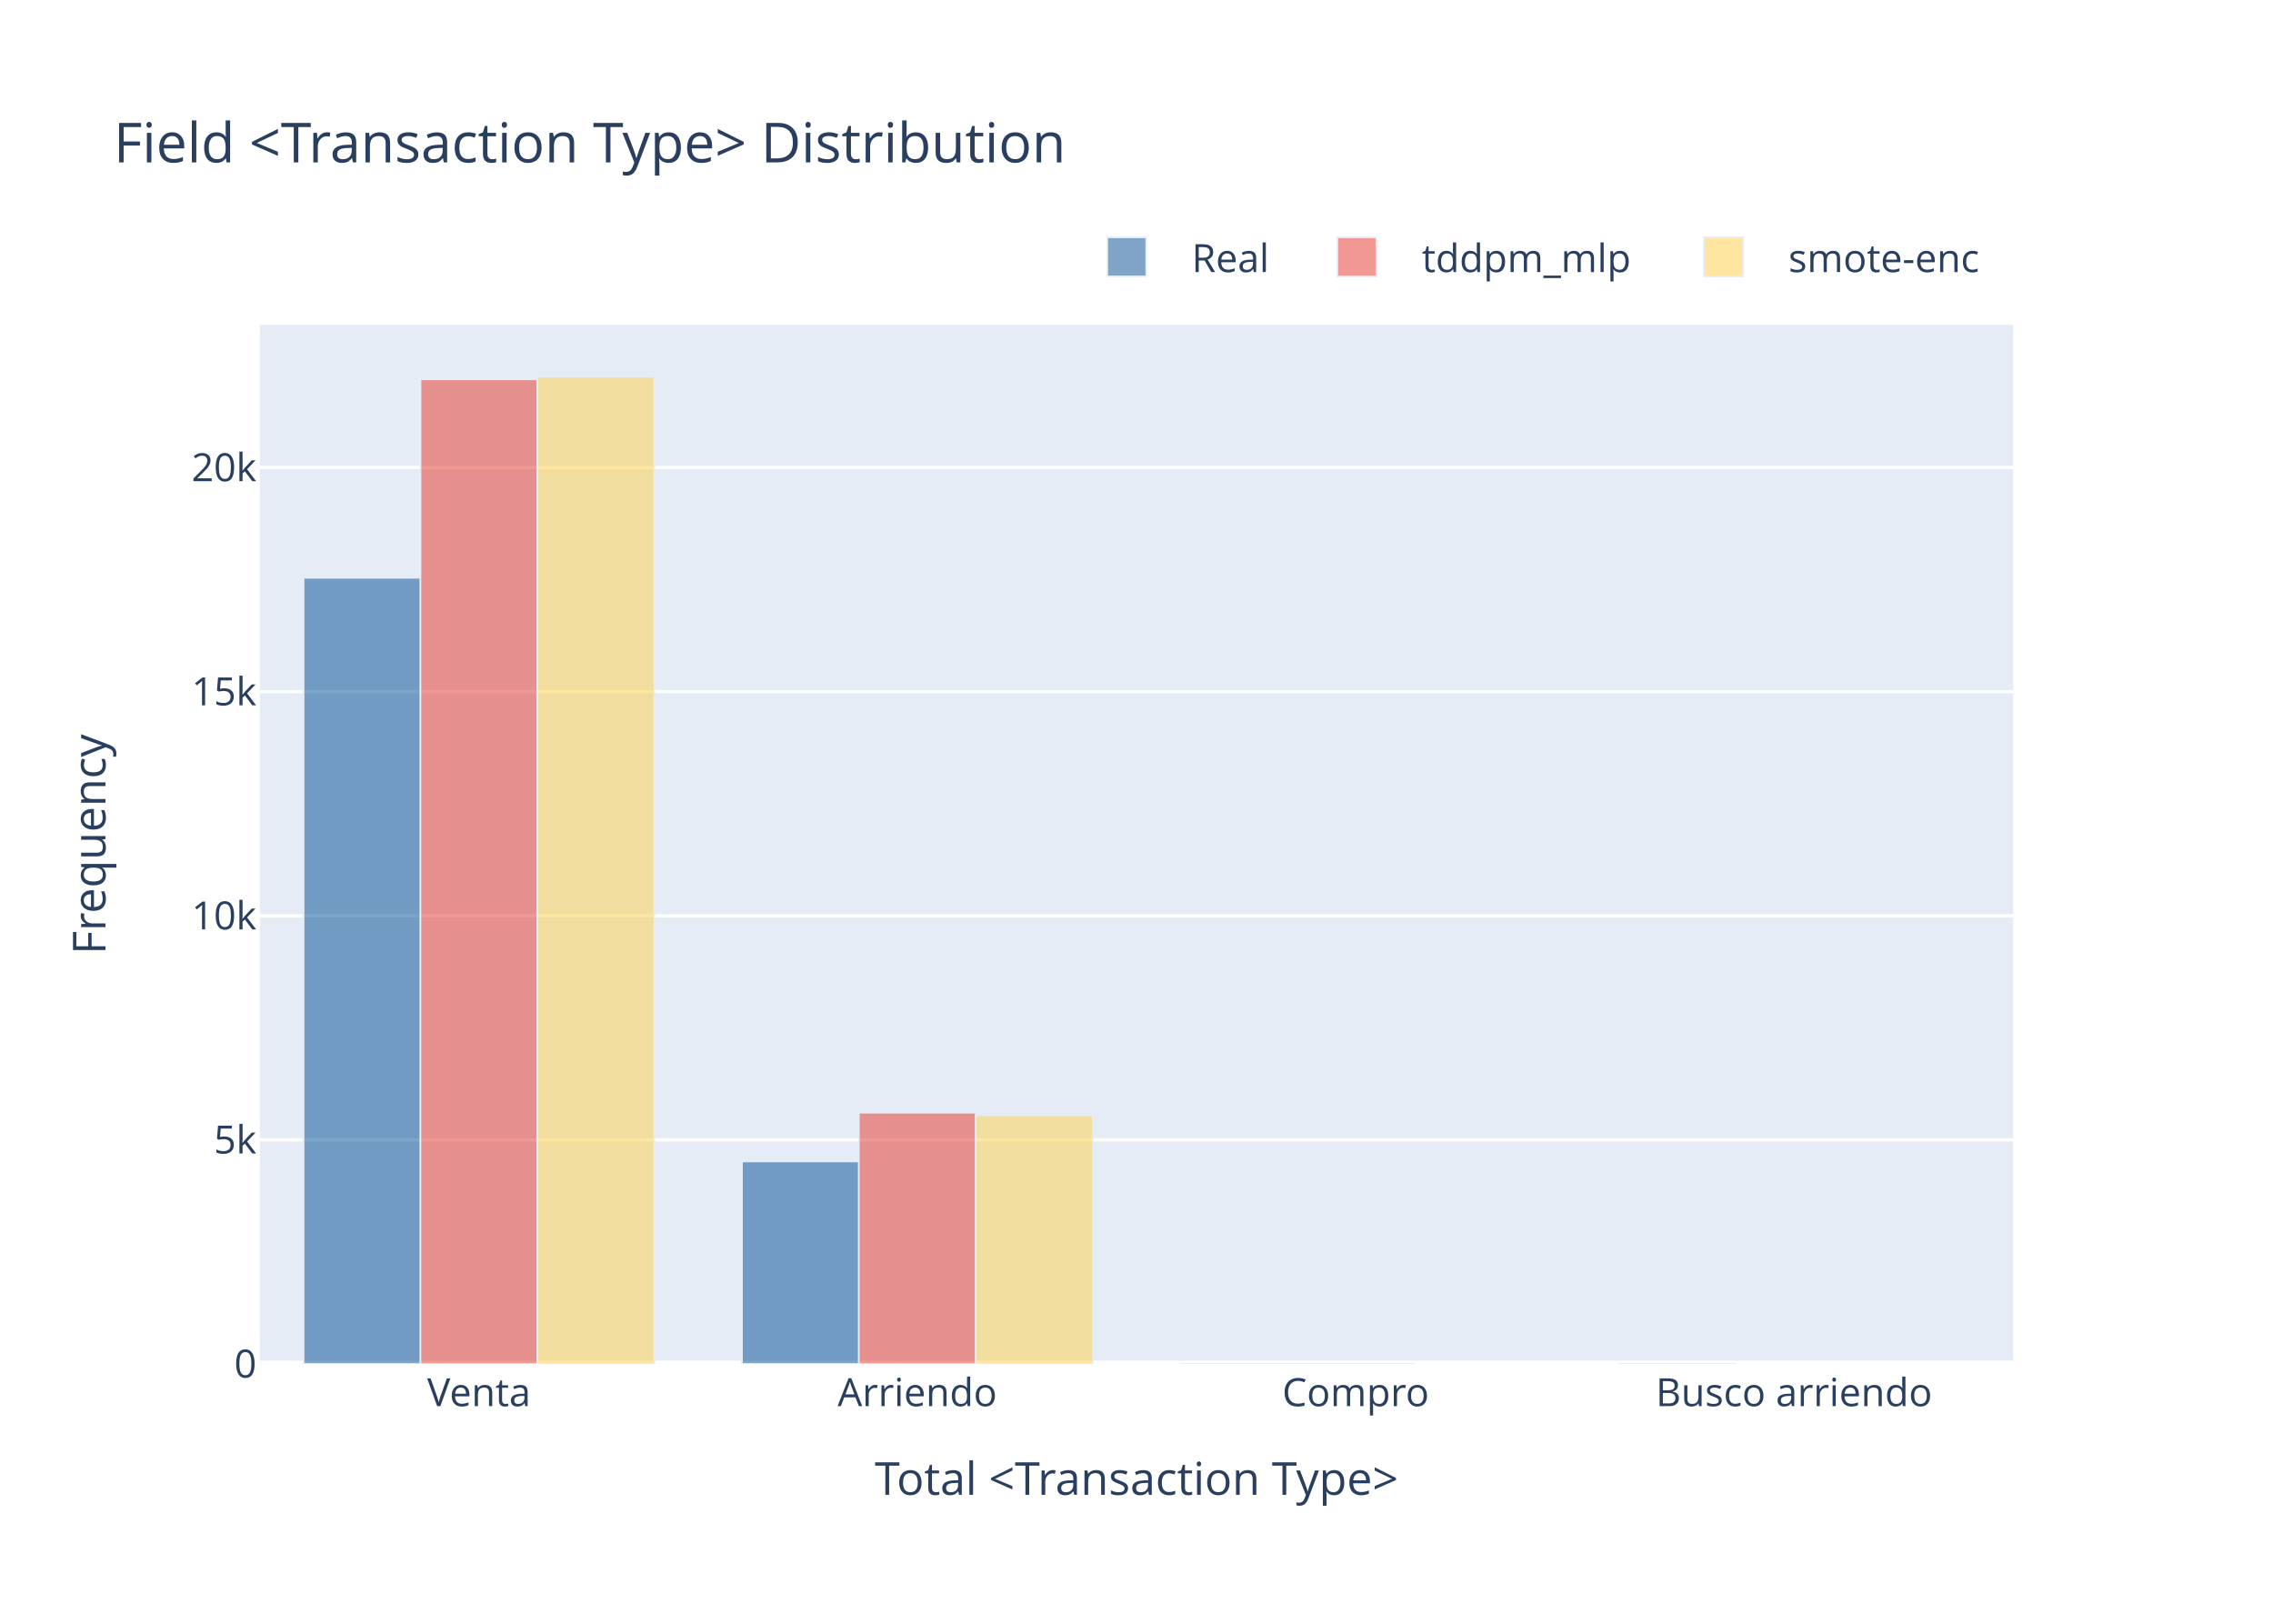
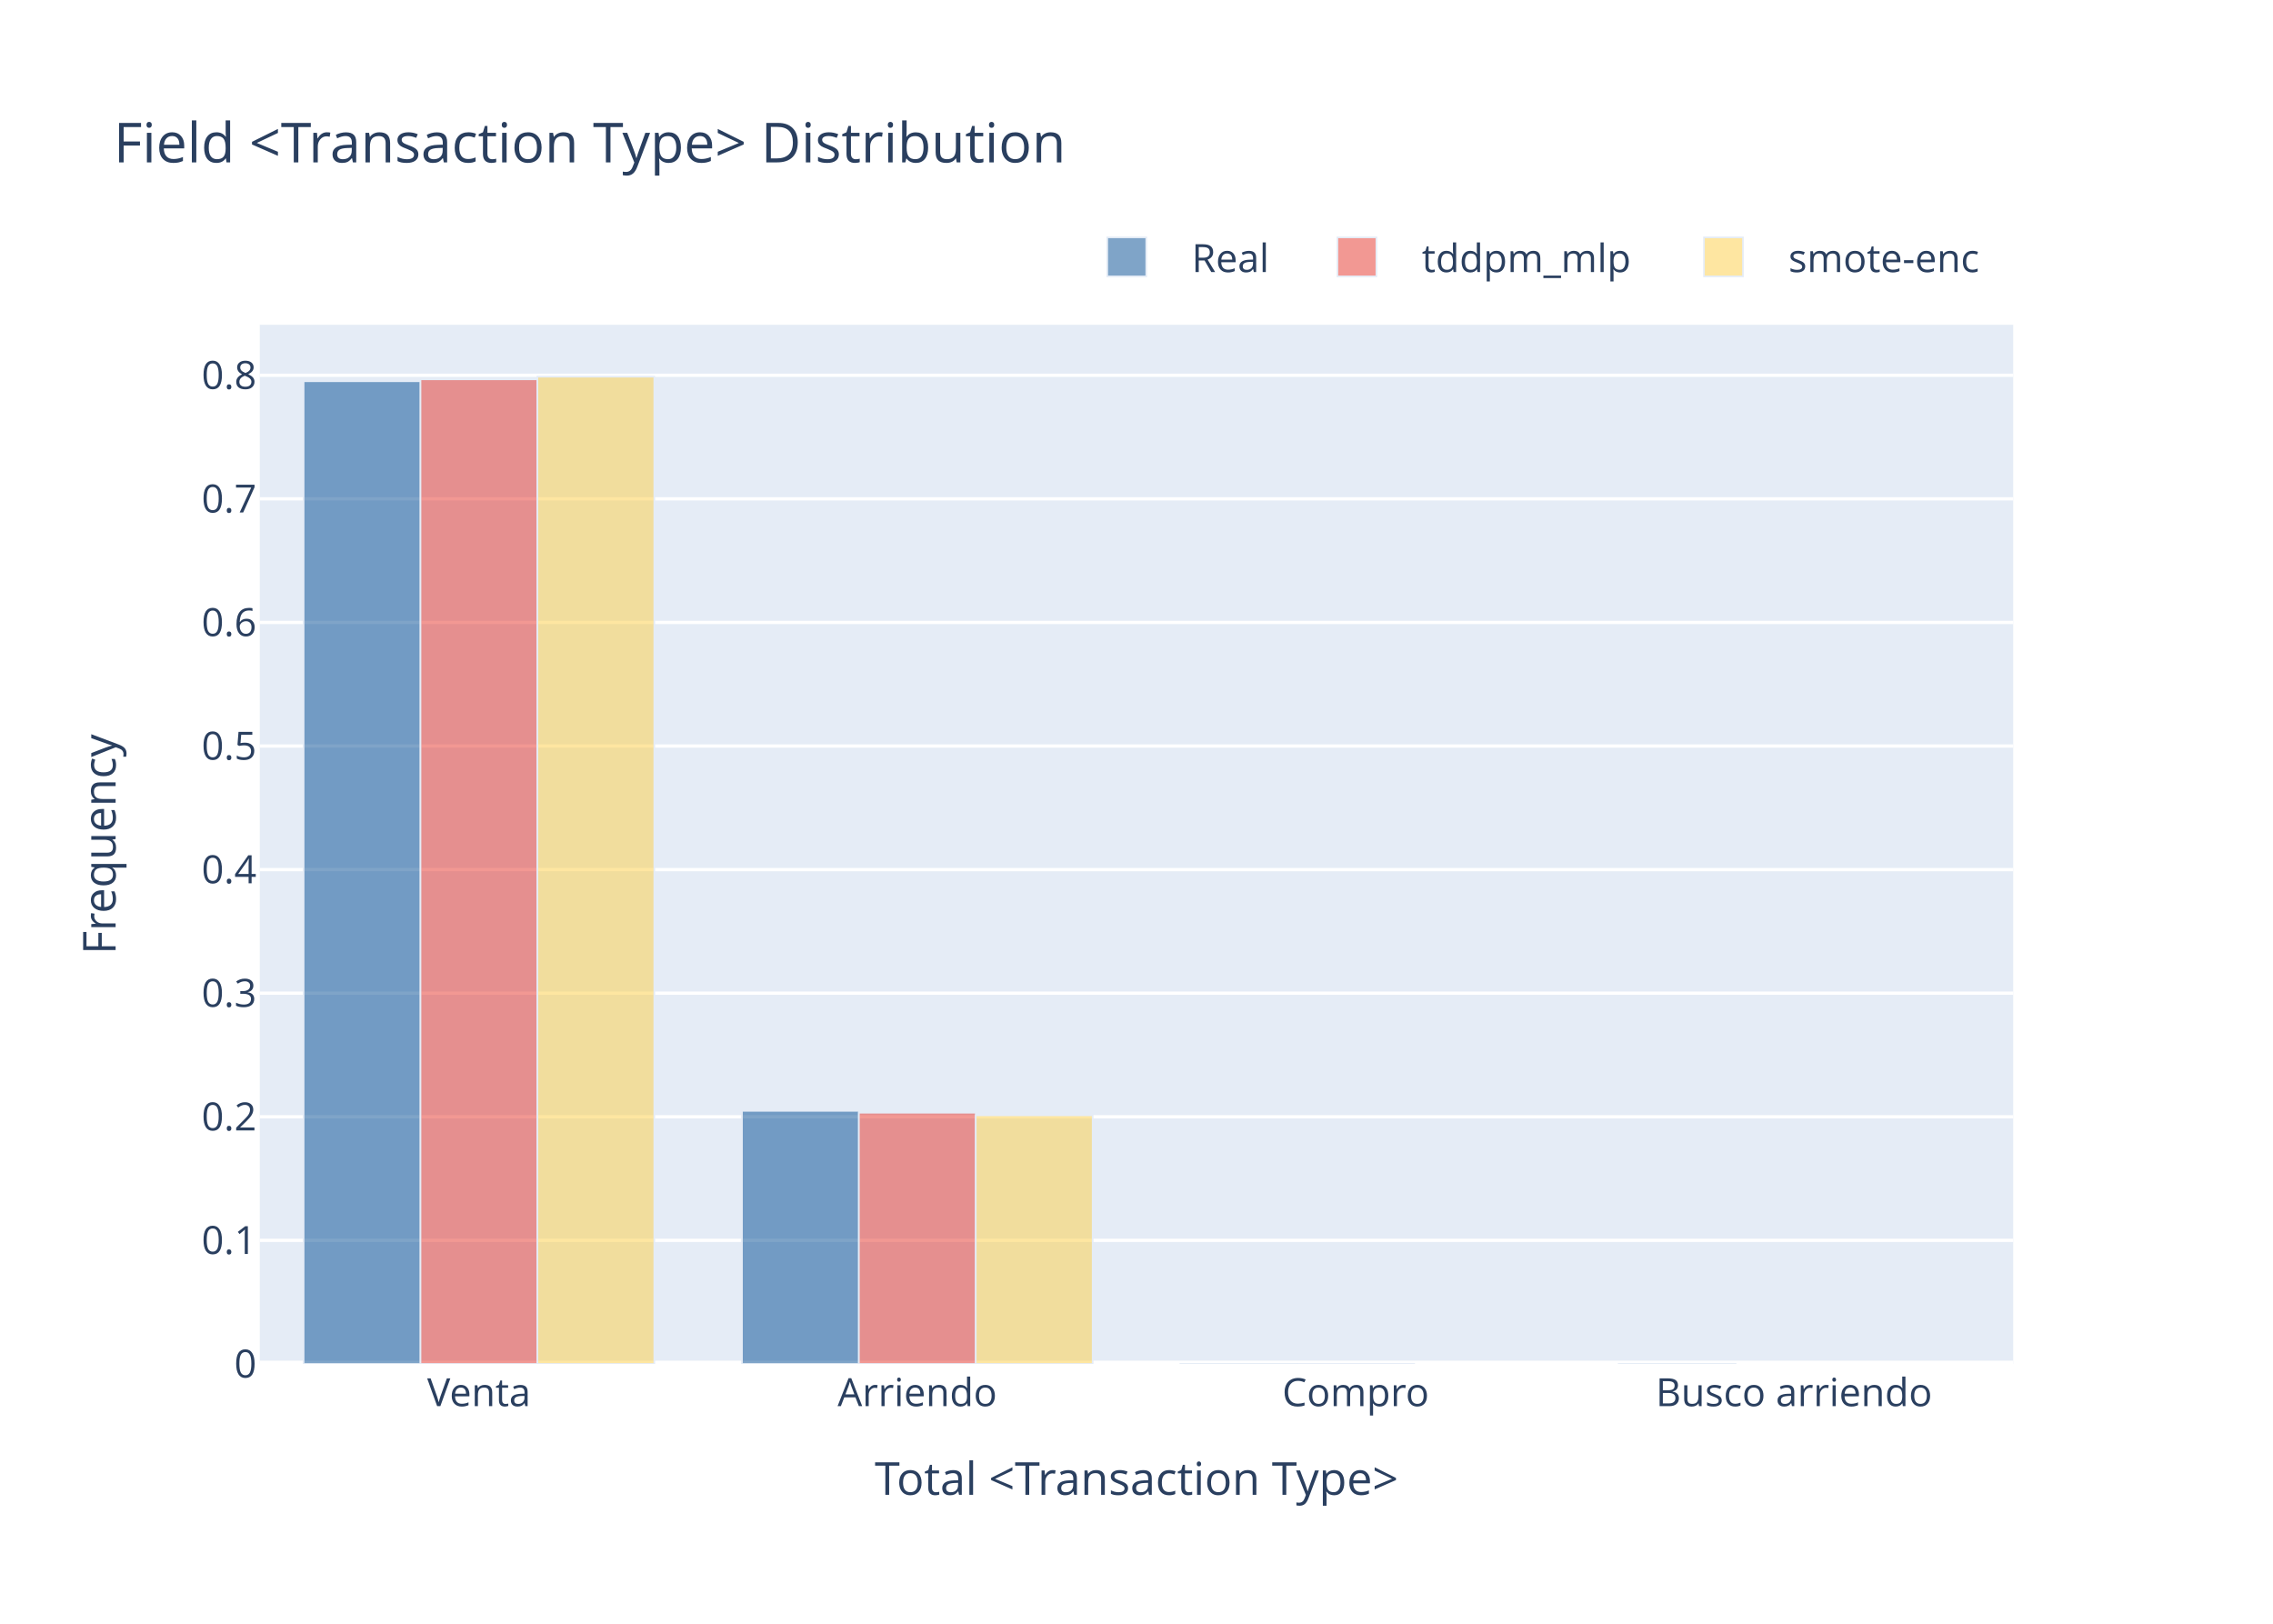
<svg xmlns="http://www.w3.org/2000/svg" class="main-svg" width="700" height="500" style="" viewBox="0 0 700 500">
  <rect x="0" y="0" width="700" height="500" style="fill: rgb(255, 255, 255); fill-opacity: 1;" />
-   <defs id="defs-25c230">
+   <defs id="defs-937aae">
    <g class="clips">
-       <clipPath id="clip25c230xyplot" class="plotclip">
+       <clipPath id="clip937aaexyplot" class="plotclip">
        <rect width="540" height="320" />
      </clipPath>
-       <clipPath class="axesclip" id="clip25c230x">
+       <clipPath class="axesclip" id="clip937aaex">
        <rect x="80" y="0" width="540" height="500" />
      </clipPath>
-       <clipPath class="axesclip" id="clip25c230y">
+       <clipPath class="axesclip" id="clip937aaey">
        <rect x="0" y="100" width="700" height="320" />
      </clipPath>
-       <clipPath class="axesclip" id="clip25c230xy">
+       <clipPath class="axesclip" id="clip937aaexy">
        <rect x="80" y="100" width="540" height="320" />
      </clipPath>
    </g>
    <g class="gradients" />
    <g class="patterns" />
  </defs>
  <g class="bglayer">
    <rect class="bg" x="80" y="100" width="540" height="320" style="fill: rgb(229, 236, 246); fill-opacity: 1; stroke-width: 0;" />
  </g>
  <g class="layer-below">
    <g class="imagelayer" />
    <g class="shapelayer" />
  </g>
  <g class="cartesianlayer">
    <g class="subplot xy">
      <g class="layer-subplot">
        <g class="shapelayer" />
        <g class="imagelayer" />
      </g>
      <g class="minor-gridlayer">
        <g class="x" />
        <g class="y" />
      </g>
      <g class="gridlayer">
        <g class="x" />
        <g class="y">
-           <path class="ygrid crisp" transform="translate(0,350.99)" d="M80,0h540" style="stroke: rgb(255, 255, 255); stroke-opacity: 1; stroke-width: 1px;" />
-           <path class="ygrid crisp" transform="translate(0,281.99)" d="M80,0h540" style="stroke: rgb(255, 255, 255); stroke-opacity: 1; stroke-width: 1px;" />
-           <path class="ygrid crisp" transform="translate(0,212.98)" d="M80,0h540" style="stroke: rgb(255, 255, 255); stroke-opacity: 1; stroke-width: 1px;" />
-           <path class="ygrid crisp" transform="translate(0,143.98)" d="M80,0h540" style="stroke: rgb(255, 255, 255); stroke-opacity: 1; stroke-width: 1px;" />
+           <path class="ygrid crisp" transform="translate(0,381.94)" d="M80,0h540" style="stroke: rgb(255, 255, 255); stroke-opacity: 1; stroke-width: 1px;" />
+           <path class="ygrid crisp" transform="translate(0,343.89)" d="M80,0h540" style="stroke: rgb(255, 255, 255); stroke-opacity: 1; stroke-width: 1px;" />
+           <path class="ygrid crisp" transform="translate(0,305.83)" d="M80,0h540" style="stroke: rgb(255, 255, 255); stroke-opacity: 1; stroke-width: 1px;" />
+           <path class="ygrid crisp" transform="translate(0,267.78)" d="M80,0h540" style="stroke: rgb(255, 255, 255); stroke-opacity: 1; stroke-width: 1px;" />
+           <path class="ygrid crisp" transform="translate(0,229.72)" d="M80,0h540" style="stroke: rgb(255, 255, 255); stroke-opacity: 1; stroke-width: 1px;" />
+           <path class="ygrid crisp" transform="translate(0,191.67)" d="M80,0h540" style="stroke: rgb(255, 255, 255); stroke-opacity: 1; stroke-width: 1px;" />
+           <path class="ygrid crisp" transform="translate(0,153.61)" d="M80,0h540" style="stroke: rgb(255, 255, 255); stroke-opacity: 1; stroke-width: 1px;" />
+           <path class="ygrid crisp" transform="translate(0,115.56)" d="M80,0h540" style="stroke: rgb(255, 255, 255); stroke-opacity: 1; stroke-width: 1px;" />
        </g>
      </g>
      <g class="zerolinelayer">
        <path class="yzl zl crisp" transform="translate(0,420)" d="M80,0h540" style="stroke: rgb(255, 255, 255); stroke-opacity: 1; stroke-width: 2px;" />
      </g>
      <path class="xlines-below" />
      <path class="ylines-below" />
      <g class="overlines-below" />
      <g class="xaxislayer-below" />
      <g class="yaxislayer-below" />
      <g class="overaxes-below" />
-       <g class="plot" transform="translate(80,100)" clip-path="url(#clip25c230xyplot)">
+       <g class="plot" transform="translate(80,100)" clip-path="url(#clip937aaexyplot)">
        <g class="barlayer mlayer">
          <g class="trace bars" style="opacity: 1;">
            <g class="points">
              <g class="point">
-                 <path d="M13.5,320V77.93H49.5V320Z" style="vector-effect: none; opacity: 1; stroke-width: 0.5px; fill: rgb(0, 75, 147); fill-opacity: 0.5; stroke: rgb(229, 236, 246); stroke-opacity: 1;" />
-               </g>
-               <g class="point">
-                 <path d="M148.5,320V257.66H184.5V320Z" style="vector-effect: none; opacity: 1; stroke-width: 0.5px; fill: rgb(0, 75, 147); fill-opacity: 0.5; stroke: rgb(229, 236, 246); stroke-opacity: 1;" />
-               </g>
-               <g class="point">
-                 <path d="M283.5,320V319.99H319.5V320Z" style="vector-effect: none; opacity: 1; stroke-width: 0.5px; fill: rgb(0, 75, 147); fill-opacity: 0.5; stroke: rgb(229, 236, 246); stroke-opacity: 1;" />
-               </g>
-               <g class="point">
-                 <path d="M418.5,320V319.99H454.5V320Z" style="vector-effect: none; opacity: 1; stroke-width: 0.5px; fill: rgb(0, 75, 147); fill-opacity: 0.5; stroke: rgb(229, 236, 246); stroke-opacity: 1;" />
+                 <path d="M13.5,320V17.4H49.5V320Z" style="vector-effect: none; opacity: 1; stroke-width: 0.5px; fill: rgb(0, 75, 147); fill-opacity: 0.5; stroke: rgb(229, 236, 246); stroke-opacity: 1;" />
+               </g>
+               <g class="point">
+                 <path d="M148.5,320V242.07H184.5V320Z" style="vector-effect: none; opacity: 1; stroke-width: 0.5px; fill: rgb(0, 75, 147); fill-opacity: 0.5; stroke: rgb(229, 236, 246); stroke-opacity: 1;" />
+               </g>
+               <g class="point">
+                 <path d="M283.5,320V319.98H319.5V320Z" style="vector-effect: none; opacity: 1; stroke-width: 0.5px; fill: rgb(0, 75, 147); fill-opacity: 0.5; stroke: rgb(229, 236, 246); stroke-opacity: 1;" />
+               </g>
+               <g class="point">
+                 <path d="M418.5,320V319.98H454.5V320Z" style="vector-effect: none; opacity: 1; stroke-width: 0.5px; fill: rgb(0, 75, 147); fill-opacity: 0.5; stroke: rgb(229, 236, 246); stroke-opacity: 1;" />
              </g>
            </g>
          </g>
          <g class="trace bars" style="opacity: 1;">
            <g class="points">
              <g class="point">
                <path d="M184.5,320V242.64H220.5V320Z" style="vector-effect: none; opacity: 1; stroke-width: 0.5px; fill: rgb(230, 51, 41); fill-opacity: 0.5; stroke: rgb(229, 236, 246); stroke-opacity: 1;" />
              </g>
              <g class="point">
                <path d="M319.5,320V319.99H355.5V320Z" style="vector-effect: none; opacity: 1; stroke-width: 0.5px; fill: rgb(230, 51, 41); fill-opacity: 0.5; stroke: rgb(229, 236, 246); stroke-opacity: 1;" />
              </g>
              <g class="point">
                <path d="M49.5,320V16.81H85.5V320Z" style="vector-effect: none; opacity: 1; stroke-width: 0.5px; fill: rgb(230, 51, 41); fill-opacity: 0.5; stroke: rgb(229, 236, 246); stroke-opacity: 1;" />
              </g>
            </g>
          </g>
          <g class="trace bars" style="opacity: 1;">
            <g class="points">
              <g class="point">
                <path d="M220.5,320V243.44H256.5V320Z" style="vector-effect: none; opacity: 1; stroke-width: 0.5px; fill: rgb(254, 207, 68); fill-opacity: 0.5; stroke: rgb(229, 236, 246); stroke-opacity: 1;" />
              </g>
              <g class="point">
                <path d="M85.5,320V16H121.5V320Z" style="vector-effect: none; opacity: 1; stroke-width: 0.5px; fill: rgb(254, 207, 68); fill-opacity: 0.5; stroke: rgb(229, 236, 246); stroke-opacity: 1;" />
              </g>
            </g>
          </g>
        </g>
      </g>
      <g class="overplot" />
      <path class="xlines-above crisp" d="M0,0" style="fill: none;" />
      <path class="ylines-above crisp" d="M0,0" style="fill: none;" />
      <g class="overlines-above" />
      <g class="xaxislayer-above">
        <g class="xtick">
          <text text-anchor="middle" x="0" y="433" transform="translate(147.5,0)" style="font-family: 'Open Sans', verdana, arial, sans-serif; font-size: 12px; fill: rgb(42, 63, 95); fill-opacity: 1; white-space: pre; opacity: 1;">Venta</text>
        </g>
        <g class="xtick">
          <text text-anchor="middle" x="0" y="433" transform="translate(282.5,0)" style="font-family: 'Open Sans', verdana, arial, sans-serif; font-size: 12px; fill: rgb(42, 63, 95); fill-opacity: 1; white-space: pre; opacity: 1;">Arriendo</text>
        </g>
        <g class="xtick">
          <text text-anchor="middle" x="0" y="433" transform="translate(417.5,0)" style="font-family: 'Open Sans', verdana, arial, sans-serif; font-size: 12px; fill: rgb(42, 63, 95); fill-opacity: 1; white-space: pre; opacity: 1;">Compro</text>
        </g>
        <g class="xtick">
          <text text-anchor="middle" x="0" y="433" transform="translate(552.5,0)" style="font-family: 'Open Sans', verdana, arial, sans-serif; font-size: 12px; fill: rgb(42, 63, 95); fill-opacity: 1; white-space: pre; opacity: 1;">Busco arriendo</text>
        </g>
      </g>
      <g class="yaxislayer-above">
        <g class="ytick">
          <text text-anchor="end" x="79" y="4.2" transform="translate(0,420)" style="font-family: 'Open Sans', verdana, arial, sans-serif; font-size: 12px; fill: rgb(42, 63, 95); fill-opacity: 1; white-space: pre; opacity: 1;">0</text>
        </g>
        <g class="ytick">
-           <text text-anchor="end" x="79" y="4.2" style="font-family: 'Open Sans', verdana, arial, sans-serif; font-size: 12px; fill: rgb(42, 63, 95); fill-opacity: 1; white-space: pre; opacity: 1;" transform="translate(0,350.99)">5k</text>
-         </g>
-         <g class="ytick">
-           <text text-anchor="end" x="79" y="4.2" style="font-family: 'Open Sans', verdana, arial, sans-serif; font-size: 12px; fill: rgb(42, 63, 95); fill-opacity: 1; white-space: pre; opacity: 1;" transform="translate(0,281.99)">10k</text>
-         </g>
-         <g class="ytick">
-           <text text-anchor="end" x="79" y="4.2" style="font-family: 'Open Sans', verdana, arial, sans-serif; font-size: 12px; fill: rgb(42, 63, 95); fill-opacity: 1; white-space: pre; opacity: 1;" transform="translate(0,212.98)">15k</text>
-         </g>
-         <g class="ytick">
-           <text text-anchor="end" x="79" y="4.2" style="font-family: 'Open Sans', verdana, arial, sans-serif; font-size: 12px; fill: rgb(42, 63, 95); fill-opacity: 1; white-space: pre; opacity: 1;" transform="translate(0,143.98)">20k</text>
+           <text text-anchor="end" x="79" y="4.2" style="font-family: 'Open Sans', verdana, arial, sans-serif; font-size: 12px; fill: rgb(42, 63, 95); fill-opacity: 1; white-space: pre; opacity: 1;" transform="translate(0,381.94)">0.1</text>
+         </g>
+         <g class="ytick">
+           <text text-anchor="end" x="79" y="4.2" style="font-family: 'Open Sans', verdana, arial, sans-serif; font-size: 12px; fill: rgb(42, 63, 95); fill-opacity: 1; white-space: pre; opacity: 1;" transform="translate(0,343.89)">0.2</text>
+         </g>
+         <g class="ytick">
+           <text text-anchor="end" x="79" y="4.2" style="font-family: 'Open Sans', verdana, arial, sans-serif; font-size: 12px; fill: rgb(42, 63, 95); fill-opacity: 1; white-space: pre; opacity: 1;" transform="translate(0,305.83)">0.3</text>
+         </g>
+         <g class="ytick">
+           <text text-anchor="end" x="79" y="4.2" style="font-family: 'Open Sans', verdana, arial, sans-serif; font-size: 12px; fill: rgb(42, 63, 95); fill-opacity: 1; white-space: pre; opacity: 1;" transform="translate(0,267.78)">0.4</text>
+         </g>
+         <g class="ytick">
+           <text text-anchor="end" x="79" y="4.2" style="font-family: 'Open Sans', verdana, arial, sans-serif; font-size: 12px; fill: rgb(42, 63, 95); fill-opacity: 1; white-space: pre; opacity: 1;" transform="translate(0,229.72)">0.5</text>
+         </g>
+         <g class="ytick">
+           <text text-anchor="end" x="79" y="4.2" style="font-family: 'Open Sans', verdana, arial, sans-serif; font-size: 12px; fill: rgb(42, 63, 95); fill-opacity: 1; white-space: pre; opacity: 1;" transform="translate(0,191.67)">0.6</text>
+         </g>
+         <g class="ytick">
+           <text text-anchor="end" x="79" y="4.2" style="font-family: 'Open Sans', verdana, arial, sans-serif; font-size: 12px; fill: rgb(42, 63, 95); fill-opacity: 1; white-space: pre; opacity: 1;" transform="translate(0,153.61)">0.7</text>
+         </g>
+         <g class="ytick">
+           <text text-anchor="end" x="79" y="4.2" style="font-family: 'Open Sans', verdana, arial, sans-serif; font-size: 12px; fill: rgb(42, 63, 95); fill-opacity: 1; white-space: pre; opacity: 1;" transform="translate(0,115.56)">0.8</text>
        </g>
      </g>
      <g class="overaxes-above" />
    </g>
  </g>
  <g class="polarlayer" />
  <g class="smithlayer" />
  <g class="ternarylayer" />
  <g class="geolayer" />
  <g class="funnelarealayer" />
  <g class="pielayer" />
  <g class="iciclelayer" />
  <g class="treemaplayer" />
  <g class="sunburstlayer" />
  <g class="glimages" />
-   <defs id="topdefs-25c230">
+   <defs id="topdefs-937aae">
    <g class="clips" />
-     <clipPath id="legend25c230">
+     <clipPath id="legend937aae">
      <rect width="293" height="29" x="0" y="0" />
    </clipPath>
  </defs>
  <g class="layer-above">
    <g class="imagelayer" />
    <g class="shapelayer" />
  </g>
  <g class="infolayer">
    <g class="legend" pointer-events="all" transform="translate(327,64.6)">
      <rect class="bg" shape-rendering="crispEdges" width="293" height="29" x="0" y="0" style="stroke: rgb(68, 68, 68); stroke-opacity: 1; fill: rgb(255, 255, 255); fill-opacity: 1; stroke-width: 0px;" />
-       <g class="scrollbox" transform="" clip-path="url(#legend25c230)">
+       <g class="scrollbox" transform="" clip-path="url(#legend937aae)">
        <g class="groups">
          <g class="traces" transform="translate(0,14.5)" style="opacity: 1;">
            <text class="legendtext" text-anchor="start" x="40" y="4.68" style="font-family: 'Open Sans', verdana, arial, sans-serif; font-size: 12px; fill: rgb(42, 63, 95); fill-opacity: 1; white-space: pre;">Real</text>
            <g class="layers" style="opacity: 1;">
              <g class="legendfill" />
              <g class="legendlines" />
              <g class="legendsymbols">
                <g class="legendpoints">
                  <path class="legendundefined" d="M6,6H-6V-6H6Z" transform="translate(20,0)" style="stroke-width: 0.5px; fill: rgb(0, 75, 147); fill-opacity: 0.5; stroke: rgb(229, 236, 246); stroke-opacity: 1;" />
                </g>
              </g>
            </g>
            <rect class="legendtoggle" x="0" y="-9.5" width="68.375" height="19" style="fill: rgb(0, 0, 0); fill-opacity: 0;" />
          </g>
          <g class="traces" transform="translate(70.875,14.5)" style="opacity: 1;">
            <text class="legendtext" text-anchor="start" x="40" y="4.68" style="font-family: 'Open Sans', verdana, arial, sans-serif; font-size: 12px; fill: rgb(42, 63, 95); fill-opacity: 1; white-space: pre;">tddpm_mlp</text>
            <g class="layers" style="opacity: 1;">
              <g class="legendfill" />
              <g class="legendlines" />
              <g class="legendsymbols">
                <g class="legendpoints">
                  <path class="legendundefined" d="M6,6H-6V-6H6Z" transform="translate(20,0)" style="stroke-width: 0.5px; fill: rgb(230, 51, 41); fill-opacity: 0.5; stroke: rgb(229, 236, 246); stroke-opacity: 1;" />
                </g>
              </g>
            </g>
            <rect class="legendtoggle" x="0" y="-9.5" width="110.391" height="19" style="fill: rgb(0, 0, 0); fill-opacity: 0;" />
          </g>
          <g class="traces" transform="translate(183.7656,14.5)" style="opacity: 1;">
            <text class="legendtext" text-anchor="start" x="40" y="4.68" style="font-family: 'Open Sans', verdana, arial, sans-serif; font-size: 12px; fill: rgb(42, 63, 95); fill-opacity: 1; white-space: pre;">smote-enc</text>
            <g class="layers" style="opacity: 1;">
              <g class="legendfill" />
              <g class="legendlines" />
              <g class="legendsymbols">
                <g class="legendpoints">
                  <path class="legendundefined" d="M6,6H-6V-6H6Z" transform="translate(20,0)" style="stroke-width: 0.5px; fill: rgb(254, 207, 68); fill-opacity: 0.5; stroke: rgb(229, 236, 246); stroke-opacity: 1;" />
                </g>
              </g>
            </g>
            <rect class="legendtoggle" x="0" y="-9.5" width="105.797" height="19" style="fill: rgb(0, 0, 0); fill-opacity: 0;" />
          </g>
        </g>
      </g>
      <rect class="scrollbar" rx="20" ry="3" width="0" height="0" x="0" y="0" style="fill: rgb(128, 139, 164); fill-opacity: 1;" />
    </g>
    <g class="g-gtitle">
      <text class="gtitle" x="35" y="50" text-anchor="start" dy="0em" style="font-family: 'Open Sans', verdana, arial, sans-serif; font-size: 17px; fill: rgb(42, 63, 95); opacity: 1; font-weight: normal; white-space: pre;">Field &lt;Transaction Type&gt; Distribution</text>
    </g>
    <g class="g-xtitle">
      <text class="xtitle" x="350" y="460.3" text-anchor="middle" style="font-family: 'Open Sans', verdana, arial, sans-serif; font-size: 14px; fill: rgb(42, 63, 95); opacity: 1; font-weight: normal; white-space: pre;">Total &lt;Transaction Type&gt;</text>
    </g>
    <g class="g-ytitle">
-       <text class="ytitle" transform="rotate(-90,32.48125,260)" x="32.481" y="260" text-anchor="middle" style="font-family: 'Open Sans', verdana, arial, sans-serif; font-size: 14px; fill: rgb(42, 63, 95); opacity: 1; font-weight: normal; white-space: pre;">Frequency</text>
+       <text class="ytitle" transform="rotate(-90,35.60625,260)" x="35.606" y="260" text-anchor="middle" style="font-family: 'Open Sans', verdana, arial, sans-serif; font-size: 14px; fill: rgb(42, 63, 95); opacity: 1; font-weight: normal; white-space: pre;">Frequency</text>
    </g>
  </g>
</svg>
